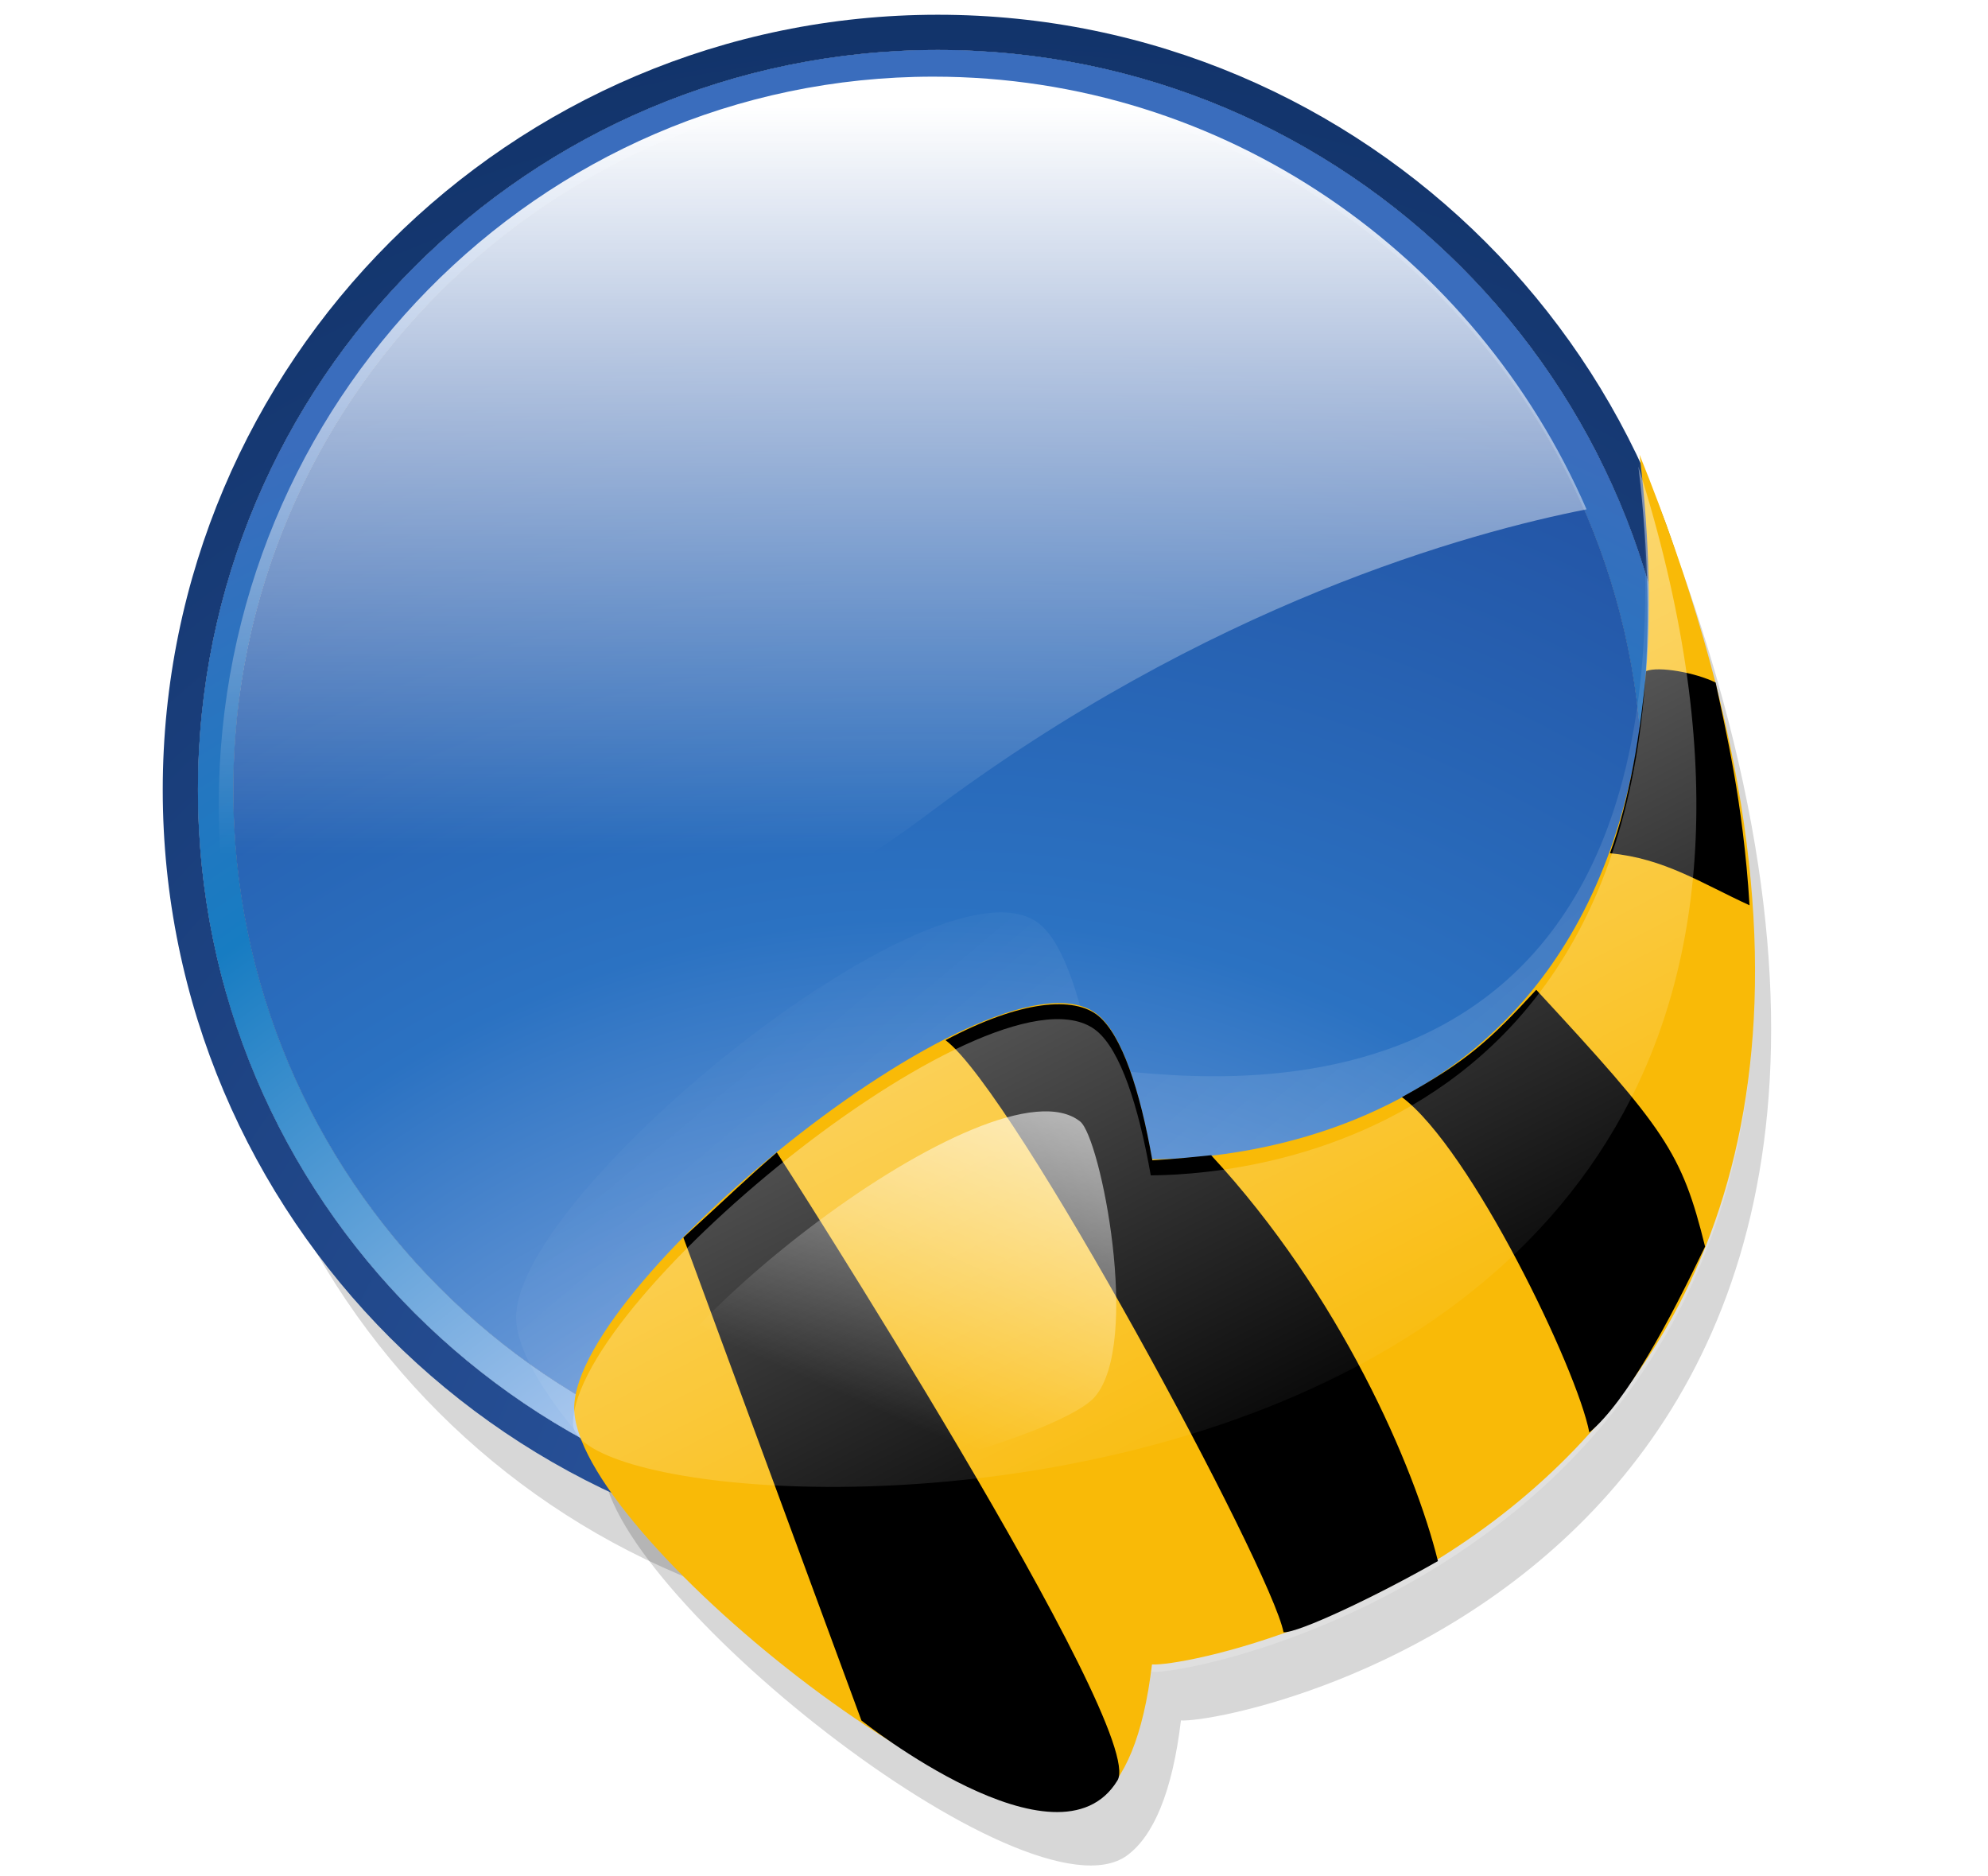
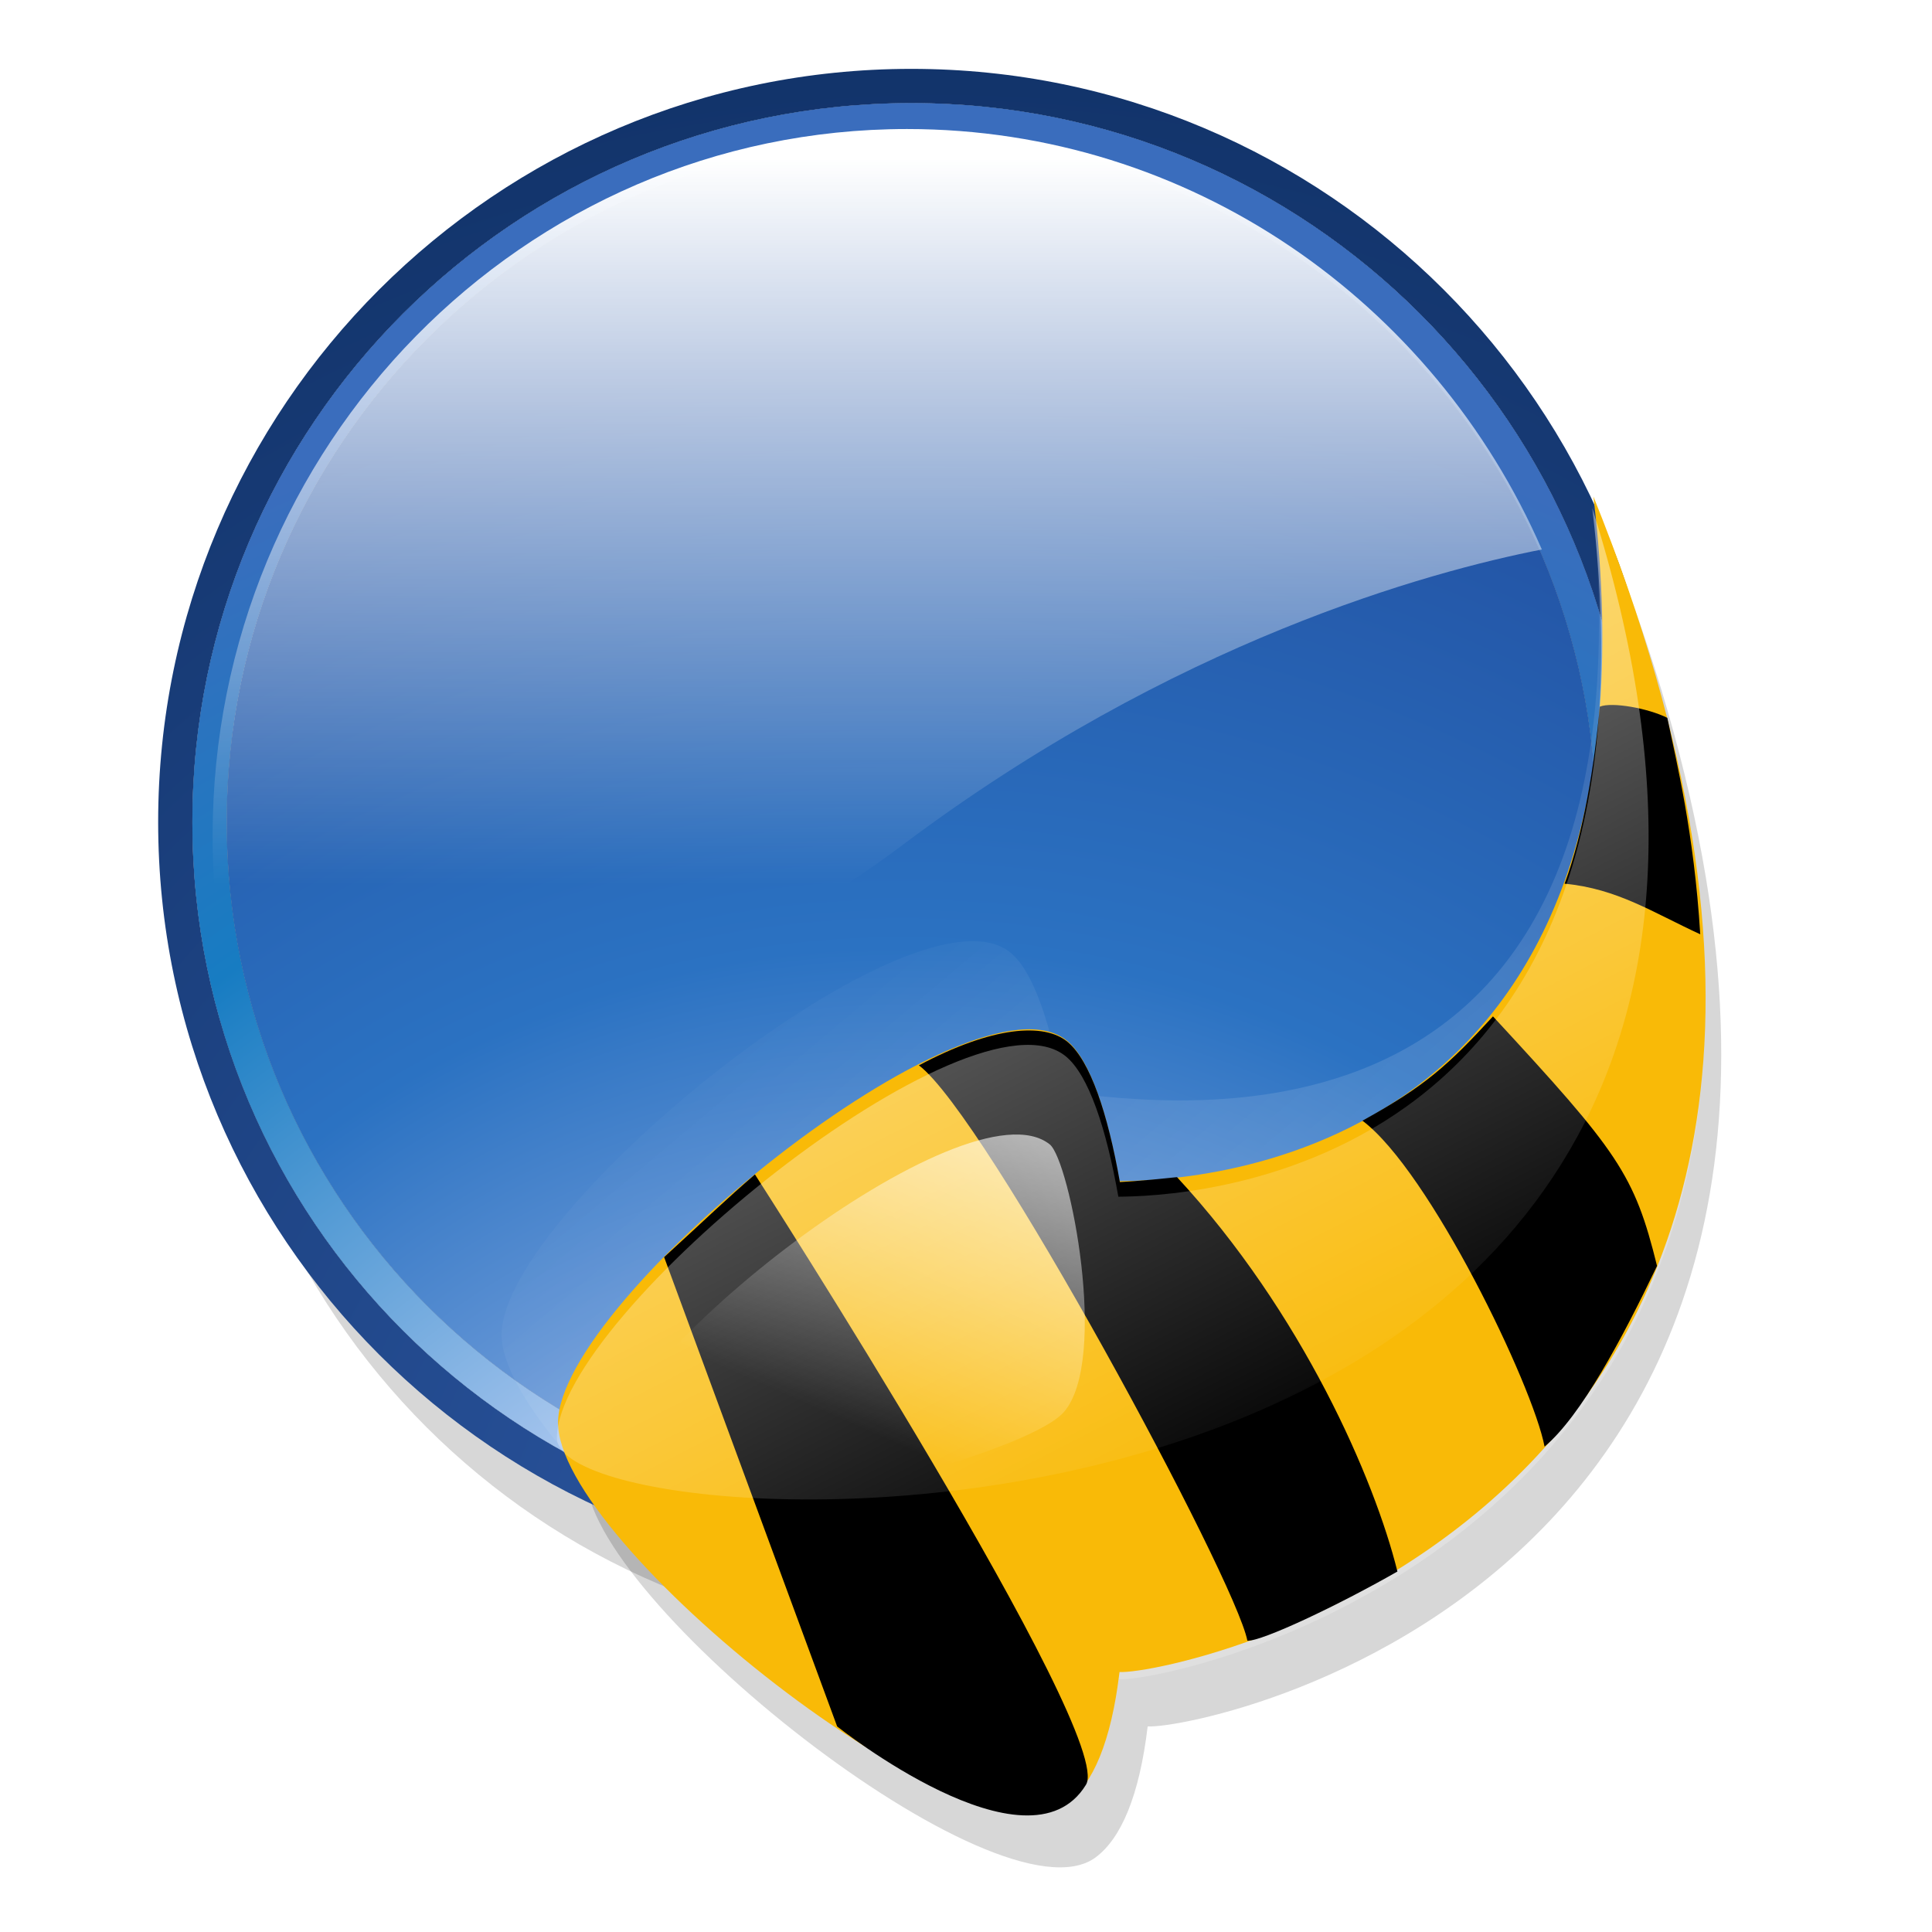
- <svg xmlns="http://www.w3.org/2000/svg" xmlns:xlink="http://www.w3.org/1999/xlink" width="124" height="117" viewBox="0.381 -0.047 124 117" overflow="visible" enable-background="new 0.381 -0.047 124 117" xml:space="preserve" id="svg1354" version="1.0">
+ <svg xmlns="http://www.w3.org/2000/svg" xmlns:xlink="http://www.w3.org/1999/xlink" width="128" height="128" viewBox="0.381 -0.047 124 117" overflow="visible" enable-background="new 0.381 -0.047 124 117" xml:space="preserve" id="svg1354" version="1.0">
  <defs id="defs1624">
    <linearGradient id="linearGradient10979">
      <stop id="stop10981" offset="0" style="stop-color:white;stop-opacity:0.777" />
      <stop id="stop10983" offset="1" style="stop-color:white;stop-opacity:0;" />
    </linearGradient>
    <linearGradient id="linearGradient10957">
      <stop id="stop10959" offset="0" style="stop-color:white;stop-opacity:0.331" />
      <stop id="stop10961" offset="1" style="stop-color:white;stop-opacity:0;" />
    </linearGradient>
    <linearGradient id="linearGradient10945">
      <stop style="stop-color:white;stop-opacity:0.401" offset="0" id="stop10947" />
      <stop style="stop-color:white;stop-opacity:0;" offset="1" id="stop10949" />
    </linearGradient>
    <radialGradient xlink:href="#XMLID_14_" id="radialGradient2613" gradientUnits="userSpaceOnUse" cx="85.973" cy="76.626" fx="85.973" fy="76.626" r="90.653" />
    <radialGradient xlink:href="#XMLID_15_" id="radialGradient2614" gradientUnits="userSpaceOnUse" cx="84.17" cy="92.696" fx="84.17" fy="92.696" r="78.148" />
    <radialGradient xlink:href="#XMLID_16_" id="radialGradient2615" gradientUnits="userSpaceOnUse" cx="85.975" cy="76.627" fx="85.975" fy="76.627" r="90.646" />
    <radialGradient xlink:href="#XMLID_17_" id="radialGradient2616" gradientUnits="userSpaceOnUse" cx="84.17" cy="92.698" fx="84.17" fy="92.698" r="78.15" />
    <linearGradient xlink:href="#XMLID_18_" id="linearGradient2617" gradientUnits="userSpaceOnUse" x1="82.904" y1="4.436" x2="82.904" y2="40.466" />
    <linearGradient xlink:href="#XMLID_19_" id="linearGradient2618" gradientUnits="userSpaceOnUse" x1="67.793" y1="8.826" x2="124.929" y2="122.814" />
    <radialGradient xlink:href="#XMLID_14_" id="radialGradient2721" gradientUnits="userSpaceOnUse" cx="85.973" cy="76.626" fx="85.973" fy="76.626" r="90.653" />
    <radialGradient xlink:href="#XMLID_15_" id="radialGradient2722" gradientUnits="userSpaceOnUse" cx="84.17" cy="92.696" fx="84.17" fy="92.696" r="78.148" />
    <radialGradient xlink:href="#XMLID_16_" id="radialGradient2723" gradientUnits="userSpaceOnUse" cx="85.975" cy="76.627" fx="85.975" fy="76.627" r="90.646" />
    <radialGradient xlink:href="#XMLID_17_" id="radialGradient2724" gradientUnits="userSpaceOnUse" cx="84.17" cy="92.698" fx="84.17" fy="92.698" r="78.15" />
    <linearGradient xlink:href="#XMLID_18_" id="linearGradient2725" gradientUnits="userSpaceOnUse" x1="82.904" y1="4.436" x2="82.904" y2="40.466" />
    <linearGradient xlink:href="#XMLID_19_" id="linearGradient2726" gradientUnits="userSpaceOnUse" x1="67.793" y1="8.826" x2="124.929" y2="122.814" />
    <radialGradient xlink:href="#XMLID_14_" id="radialGradient4080" gradientUnits="userSpaceOnUse" cx="85.973" cy="76.626" fx="85.973" fy="76.626" r="90.653" />
    <radialGradient xlink:href="#XMLID_15_" id="radialGradient4082" gradientUnits="userSpaceOnUse" cx="84.17" cy="92.696" fx="84.17" fy="92.696" r="78.148" />
    <radialGradient xlink:href="#XMLID_16_" id="radialGradient4084" gradientUnits="userSpaceOnUse" cx="85.975" cy="76.627" fx="85.975" fy="76.627" r="90.646" />
    <radialGradient xlink:href="#XMLID_17_" id="radialGradient4086" gradientUnits="userSpaceOnUse" cx="84.17" cy="92.698" fx="84.17" fy="92.698" r="78.15" />
    <linearGradient xlink:href="#XMLID_18_" id="linearGradient4088" gradientUnits="userSpaceOnUse" x1="82.904" y1="4.436" x2="82.904" y2="40.466" />
    <linearGradient xlink:href="#XMLID_19_" id="linearGradient4090" gradientUnits="userSpaceOnUse" x1="67.793" y1="8.826" x2="124.929" y2="122.814" />
    <linearGradient id="XMLID_18_" gradientUnits="userSpaceOnUse" x1="82.904" y1="4.436" x2="82.904" y2="40.466">
      <stop offset="0%" style="stop-color:rgb(255,255,255)" id="stop1599" />
      <stop offset="100%" style="stop-opacity:0;stop-color:rgb(255,255,255)" id="stop1601" />
    </linearGradient>
    <linearGradient xlink:href="#XMLID_19_" id="linearGradient4123" gradientUnits="userSpaceOnUse" x1="67.793" y1="8.826" x2="124.929" y2="122.814" />
    <linearGradient y2="122.814" x2="124.929" y1="8.826" x1="67.793" gradientUnits="userSpaceOnUse" id="XMLID_19_">
      <stop id="stop1610" style="stop-color:rgb(0,0,0)" offset="1" />
      <stop id="stop1612" style="stop-color:rgb(255,255,255)" offset="5.747%" />
    </linearGradient>
    <linearGradient xlink:href="#XMLID_19_" id="linearGradient4130" gradientUnits="userSpaceOnUse" x1="67.793" y1="8.826" x2="124.929" y2="122.814" gradientTransform="matrix(1.487852,0,0,1.487852,-62.35272,0.619048)" />
    <radialGradient xlink:href="#XMLID_14_" id="radialGradient4132" gradientUnits="userSpaceOnUse" cx="85.973" cy="76.626" fx="85.973" fy="76.626" r="90.653" />
    <radialGradient xlink:href="#XMLID_15_" id="radialGradient4134" gradientUnits="userSpaceOnUse" cx="84.17" cy="92.696" fx="84.17" fy="92.696" r="78.148" />
    <radialGradient xlink:href="#XMLID_16_" id="radialGradient4136" gradientUnits="userSpaceOnUse" cx="85.975" cy="76.627" fx="85.975" fy="76.627" r="90.646" />
    <radialGradient xlink:href="#XMLID_17_" id="radialGradient4138" gradientUnits="userSpaceOnUse" cx="84.17" cy="92.698" fx="84.17" fy="92.698" r="78.15" />
    <radialGradient gradientUnits="userSpaceOnUse" fy="76.626" fx="85.973" r="90.653" cy="76.626" cx="85.973" id="XMLID_14_">
      <stop id="stop1526" style="stop-color:rgb(45,88,164)" offset="0" />
      <stop id="stop1528" style="stop-color:rgb(13,45,96)" offset="1" />
    </radialGradient>
    <radialGradient gradientUnits="userSpaceOnUse" fy="92.696" fx="84.17" r="78.148" cy="92.696" cx="84.17" id="XMLID_15_">
      <stop id="stop1541" style="stop-color:rgb(222,225,255)" offset="0" />
      <stop id="stop1543" style="stop-color:rgb(43,114,194)" offset="0.629" />
      <stop id="stop1545" style="stop-color:rgb(35,83,164)" offset="1" />
    </radialGradient>
    <radialGradient gradientUnits="userSpaceOnUse" fy="76.627" fx="85.975" r="90.646" cy="76.627" cx="85.975" id="XMLID_16_">
      <stop id="stop1562" style="stop-color:rgb(45,88,164)" offset="0" />
      <stop id="stop1564" style="stop-color:rgb(13,45,96)" offset="1" />
    </radialGradient>
    <radialGradient gradientUnits="userSpaceOnUse" fy="92.698" fx="84.17" r="78.15" cy="92.698" cx="84.17" id="XMLID_17_">
      <stop id="stop1577" style="stop-color:rgb(222,225,255)" offset="0.225" />
      <stop id="stop1579" style="stop-color:rgb(23,124,194)" offset="0.747" />
      <stop id="stop1581" style="stop-color:rgb(58,109,189)" offset="1" />
    </radialGradient>
    <linearGradient xlink:href="#XMLID_18_" id="linearGradient4218" gradientUnits="userSpaceOnUse" gradientTransform="matrix(1.293862,0,0,1.293862,-50.58189,0.873251)" x1="82.904" y1="4.436" x2="82.904" y2="40.466" />
    <radialGradient xlink:href="#XMLID_17_" id="radialGradient4220" gradientUnits="userSpaceOnUse" gradientTransform="matrix(1.293862,0,0,1.293862,-50.58189,0.873251)" cx="84.17" cy="92.698" fx="84.17" fy="92.698" r="78.15" />
    <radialGradient xlink:href="#XMLID_16_" id="radialGradient4222" gradientUnits="userSpaceOnUse" gradientTransform="matrix(1.293862,0,0,1.293862,-50.58189,0.873251)" cx="85.975" cy="76.627" fx="85.975" fy="76.627" r="90.646" />
    <radialGradient xlink:href="#XMLID_15_" id="radialGradient4224" gradientUnits="userSpaceOnUse" gradientTransform="matrix(1.293862,0,0,1.293862,-50.58189,0.873251)" cx="84.17" cy="92.696" fx="84.17" fy="92.696" r="78.148" />
    <radialGradient xlink:href="#XMLID_14_" id="radialGradient4226" gradientUnits="userSpaceOnUse" gradientTransform="matrix(1.293862,0,0,1.293862,-50.58189,0.873251)" cx="85.973" cy="76.626" fx="85.973" fy="76.626" r="90.653" />
    <linearGradient xlink:href="#linearGradient10957" id="linearGradient10951" x1="89.179" y1="126.339" x2="31.011" y2="57.219" gradientUnits="userSpaceOnUse" gradientTransform="translate(21.62329,-5.594829)" />
    <linearGradient xlink:href="#linearGradient10945" id="linearGradient10955" gradientUnits="userSpaceOnUse" gradientTransform="translate(24.25295,2.108992)" x1="47.779" y1="47.216" x2="67.179" y2="85.033" />
    <linearGradient xlink:href="#linearGradient10957" id="linearGradient10969" x1="-52.653" y1="27.893" x2="-18.764" y2="27.893" gradientUnits="userSpaceOnUse" gradientTransform="translate(81.70561,49.82564)" />
    <linearGradient xlink:href="#linearGradient10945" id="linearGradient10973" gradientUnits="userSpaceOnUse" gradientTransform="translate(-38.65513,-9.447921)" x1="47.779" y1="47.216" x2="67.179" y2="85.033" />
    <linearGradient xlink:href="#linearGradient10979" id="linearGradient10977" gradientUnits="userSpaceOnUse" gradientTransform="matrix(0.881771,0,0,0.847193,28.47355,17.24422)" x1="47.101" y1="55.721" x2="33.664" y2="84.965" />
  </defs>
  <path style="fill:#d7d7d7;fill-opacity:1;fill-rule:evenodd;stroke:none;stroke-width:1px;stroke-linecap:butt;stroke-linejoin:miter;stroke-opacity:1" d="M 38.004,91.216 C 38.111,83.259 64.663,61.738 70.686,66.758 C 72.128,67.959 73.258,71.316 74.041,75.752 C 77.539,75.724 109.207,75.45 103.972,31.907 C 129.073,97.115 77.709,107.479 74.041,107.258 C 73.508,111.727 72.324,114.471 70.686,115.674 C 64.487,120.219 37.897,98.959 38.004,91.216 z " id="path10939" />
  <path id="path1518" style="opacity:0.16" d="M 61.019,7.663 C 35.054,7.663 13.93,28.788 13.93,54.753 C 13.93,80.721 35.054,101.845 61.019,101.845 C 86.986,101.845 108.11,80.723 108.11,54.753 C 108.112,28.788 86.986,7.663 61.019,7.663 z " />
  <path id="path1537" style="fill:url(#radialGradient4226)" d="M 58.875,0.873 C 32.219,0.873 10.532,22.56 10.532,49.216 C 10.532,75.875 32.218,97.561 58.875,97.561 C 85.534,97.561 107.22,75.875 107.22,49.216 C 107.22,22.56 85.534,0.873 58.875,0.873 z M 58.875,95.365 C 33.388,95.365 12.729,74.706 12.729,49.217 C 12.729,23.733 33.387,3.072 58.875,3.072 C 84.363,3.072 105.023,23.733 105.023,49.217 C 105.023,74.706 84.361,95.365 58.875,95.365 z " />
  <path id="path1558" style="fill:url(#radialGradient4224)" d="M 58.875,5.267 C 34.642,5.267 14.928,24.984 14.928,49.216 C 14.928,73.451 34.642,93.164 58.875,93.164 C 83.109,93.164 102.825,73.451 102.825,49.216 C 102.825,24.984 83.11,5.267 58.875,5.267 z " />
  <path id="path1573" style="fill:url(#radialGradient4222)" d="M 58.875,3.07 C 33.388,3.07 12.729,23.732 12.729,49.216 C 12.729,74.706 33.387,95.364 58.875,95.364 C 84.363,95.364 105.023,74.705 105.023,49.216 C 105.023,23.732 84.361,3.07 58.875,3.07 z M 58.875,93.166 C 34.642,93.166 14.928,73.452 14.928,49.217 C 14.928,24.984 34.642,5.269 58.875,5.269 C 83.109,5.269 102.825,24.986 102.825,49.217 C 102.825,73.451 83.11,93.166 58.875,93.166 z " />
  <path id="path1594" style="fill:url(#radialGradient4220)" d="M 58.875,3.07 C 33.388,3.07 12.729,23.732 12.729,49.216 C 12.729,74.706 33.387,95.364 58.875,95.364 C 84.363,95.364 105.023,74.705 105.023,49.216 C 105.023,23.732 84.361,3.07 58.875,3.07 z M 58.875,93.166 C 34.642,93.166 14.928,73.452 14.928,49.217 C 14.928,24.984 34.642,5.269 58.875,5.269 C 83.109,5.269 102.825,24.986 102.825,49.217 C 102.825,73.451 83.11,93.166 58.875,93.166 z " />
  <path d="M 58.281,50.709 C 75.737,37.581 92.149,33.133 99.341,31.72 C 92.413,15.825 76.781,4.734 58.596,4.734 C 33.982,4.734 14.027,25.046 14.027,50.1 C 14.027,54.035 14.523,57.854 15.448,61.497 C 22.669,62.852 40.325,64.213 58.281,50.709 z " style="fill:url(#linearGradient4218)" id="path1604" />
  <g id="layer1" style="opacity:1">
    <path style="fill:url(#linearGradient10951);fill-opacity:1;fill-rule:evenodd;stroke:none;stroke-width:1px;stroke-linecap:butt;stroke-linejoin:miter;stroke-opacity:1" d="M 32.576,82.069 C 32.682,74.112 59.234,52.591 65.258,57.611 C 66.699,58.812 67.83,62.17 68.612,66.605 C 72.111,66.577 107.098,74.269 102.61,28.785 C 128.68,93.41 75.864,104.453 72.195,104.232 C 71.663,108.701 66.896,105.324 65.258,106.527 C 59.059,111.072 32.469,89.812 32.576,82.069 z " id="path10943" />
    <path style="fill:#f9ba07;fill-opacity:1;fill-rule:evenodd;stroke:none;stroke-width:1px;stroke-linecap:butt;stroke-linejoin:miter;stroke-opacity:1" d="M 36.198,87.723 C 36.305,79.766 62.857,58.246 68.88,63.265 C 70.322,64.467 71.452,67.824 72.235,72.259 C 75.733,72.232 107.883,71.861 102.649,28.318 C 128.719,92.944 75.903,103.986 72.235,103.766 C 71.702,108.234 70.518,110.978 68.88,112.181 C 62.681,116.726 36.091,95.467 36.198,87.723 z " id="path10935" />
    <path style="opacity:1;fill:black;fill-opacity:1;fill-rule:evenodd;stroke:none;stroke-width:1px;stroke-linecap:butt;stroke-linejoin:miter;stroke-opacity:1" d="M 100.801,53.17 C 102.025,49.862 102.708,45.623 103.058,41.809 C 103.847,41.49 106.164,41.911 107.393,42.526 C 107.981,45.367 109.103,49.853 109.507,56.417 C 106.471,55.022 104.192,53.494 100.801,53.17 z " id="path3242" />
    <path style="opacity:1;fill:black;fill-opacity:1;fill-rule:evenodd;stroke:none;stroke-width:1px;stroke-linecap:butt;stroke-linejoin:miter;stroke-opacity:1" d="M 87.825,68.381 C 91.88,66.144 93.328,64.812 96.203,61.687 C 104.258,70.394 105.275,71.81 106.734,77.703 C 104.491,82.38 101.865,87.325 99.515,89.3 C 98.773,85.38 92.135,71.613 87.825,68.381 z " id="path3240" />
    <path style="opacity:1;fill:black;fill-opacity:1;fill-rule:evenodd;stroke:none;stroke-width:1px;stroke-linecap:butt;stroke-linejoin:miter;stroke-opacity:1" d="M 43.006,77.138 C 45.768,74.616 46.949,73.45 48.836,71.832 C 48.836,71.832 72.075,107.974 70.073,111.014 C 66.38,117.031 54.112,107.261 54.112,107.261 L 43.006,77.138 z " id="path3236" />
    <path style="opacity:1;fill:black;fill-opacity:1;fill-rule:evenodd;stroke:none;stroke-width:1px;stroke-linecap:butt;stroke-linejoin:miter;stroke-opacity:1" d="M 59.358,64.829 C 64.073,62.322 67.397,62.071 68.903,63.326 C 70.345,64.527 71.476,67.884 72.258,72.32 C 72.258,72.32 73.527,72.264 75.924,72.004 C 83.98,80.712 88.613,91.423 90.071,97.316 C 86.277,99.486 81.357,101.812 80.44,101.757 C 79.699,97.838 63.668,68.06 59.358,64.829 z " id="path3234" />
    <path style="fill:url(#linearGradient10955);fill-opacity:1;fill-rule:evenodd;stroke:none;stroke-width:1px;stroke-linecap:butt;stroke-linejoin:miter;stroke-opacity:1" d="M 36.122,88.725 C 36.229,80.768 62.781,59.247 68.804,64.266 C 70.246,65.468 71.377,68.825 72.159,73.26 C 75.658,73.233 107.808,72.601 102.574,29.057 C 124.975,99.972 36.016,96.468 36.122,88.725 z " id="path10953" />
    <path style="fill:url(#linearGradient10977);fill-opacity:1;fill-rule:evenodd;stroke:none;stroke-width:1px;stroke-linecap:butt;stroke-linejoin:miter;stroke-opacity:1" d="M 38.94,90.624 C 39.034,83.883 62.447,65.651 67.758,69.904 C 69.029,70.922 71.573,83.705 68.668,87.077 C 65.886,90.305 38.845,97.184 38.94,90.624 z " id="path10975" />
  </g>
</svg>
